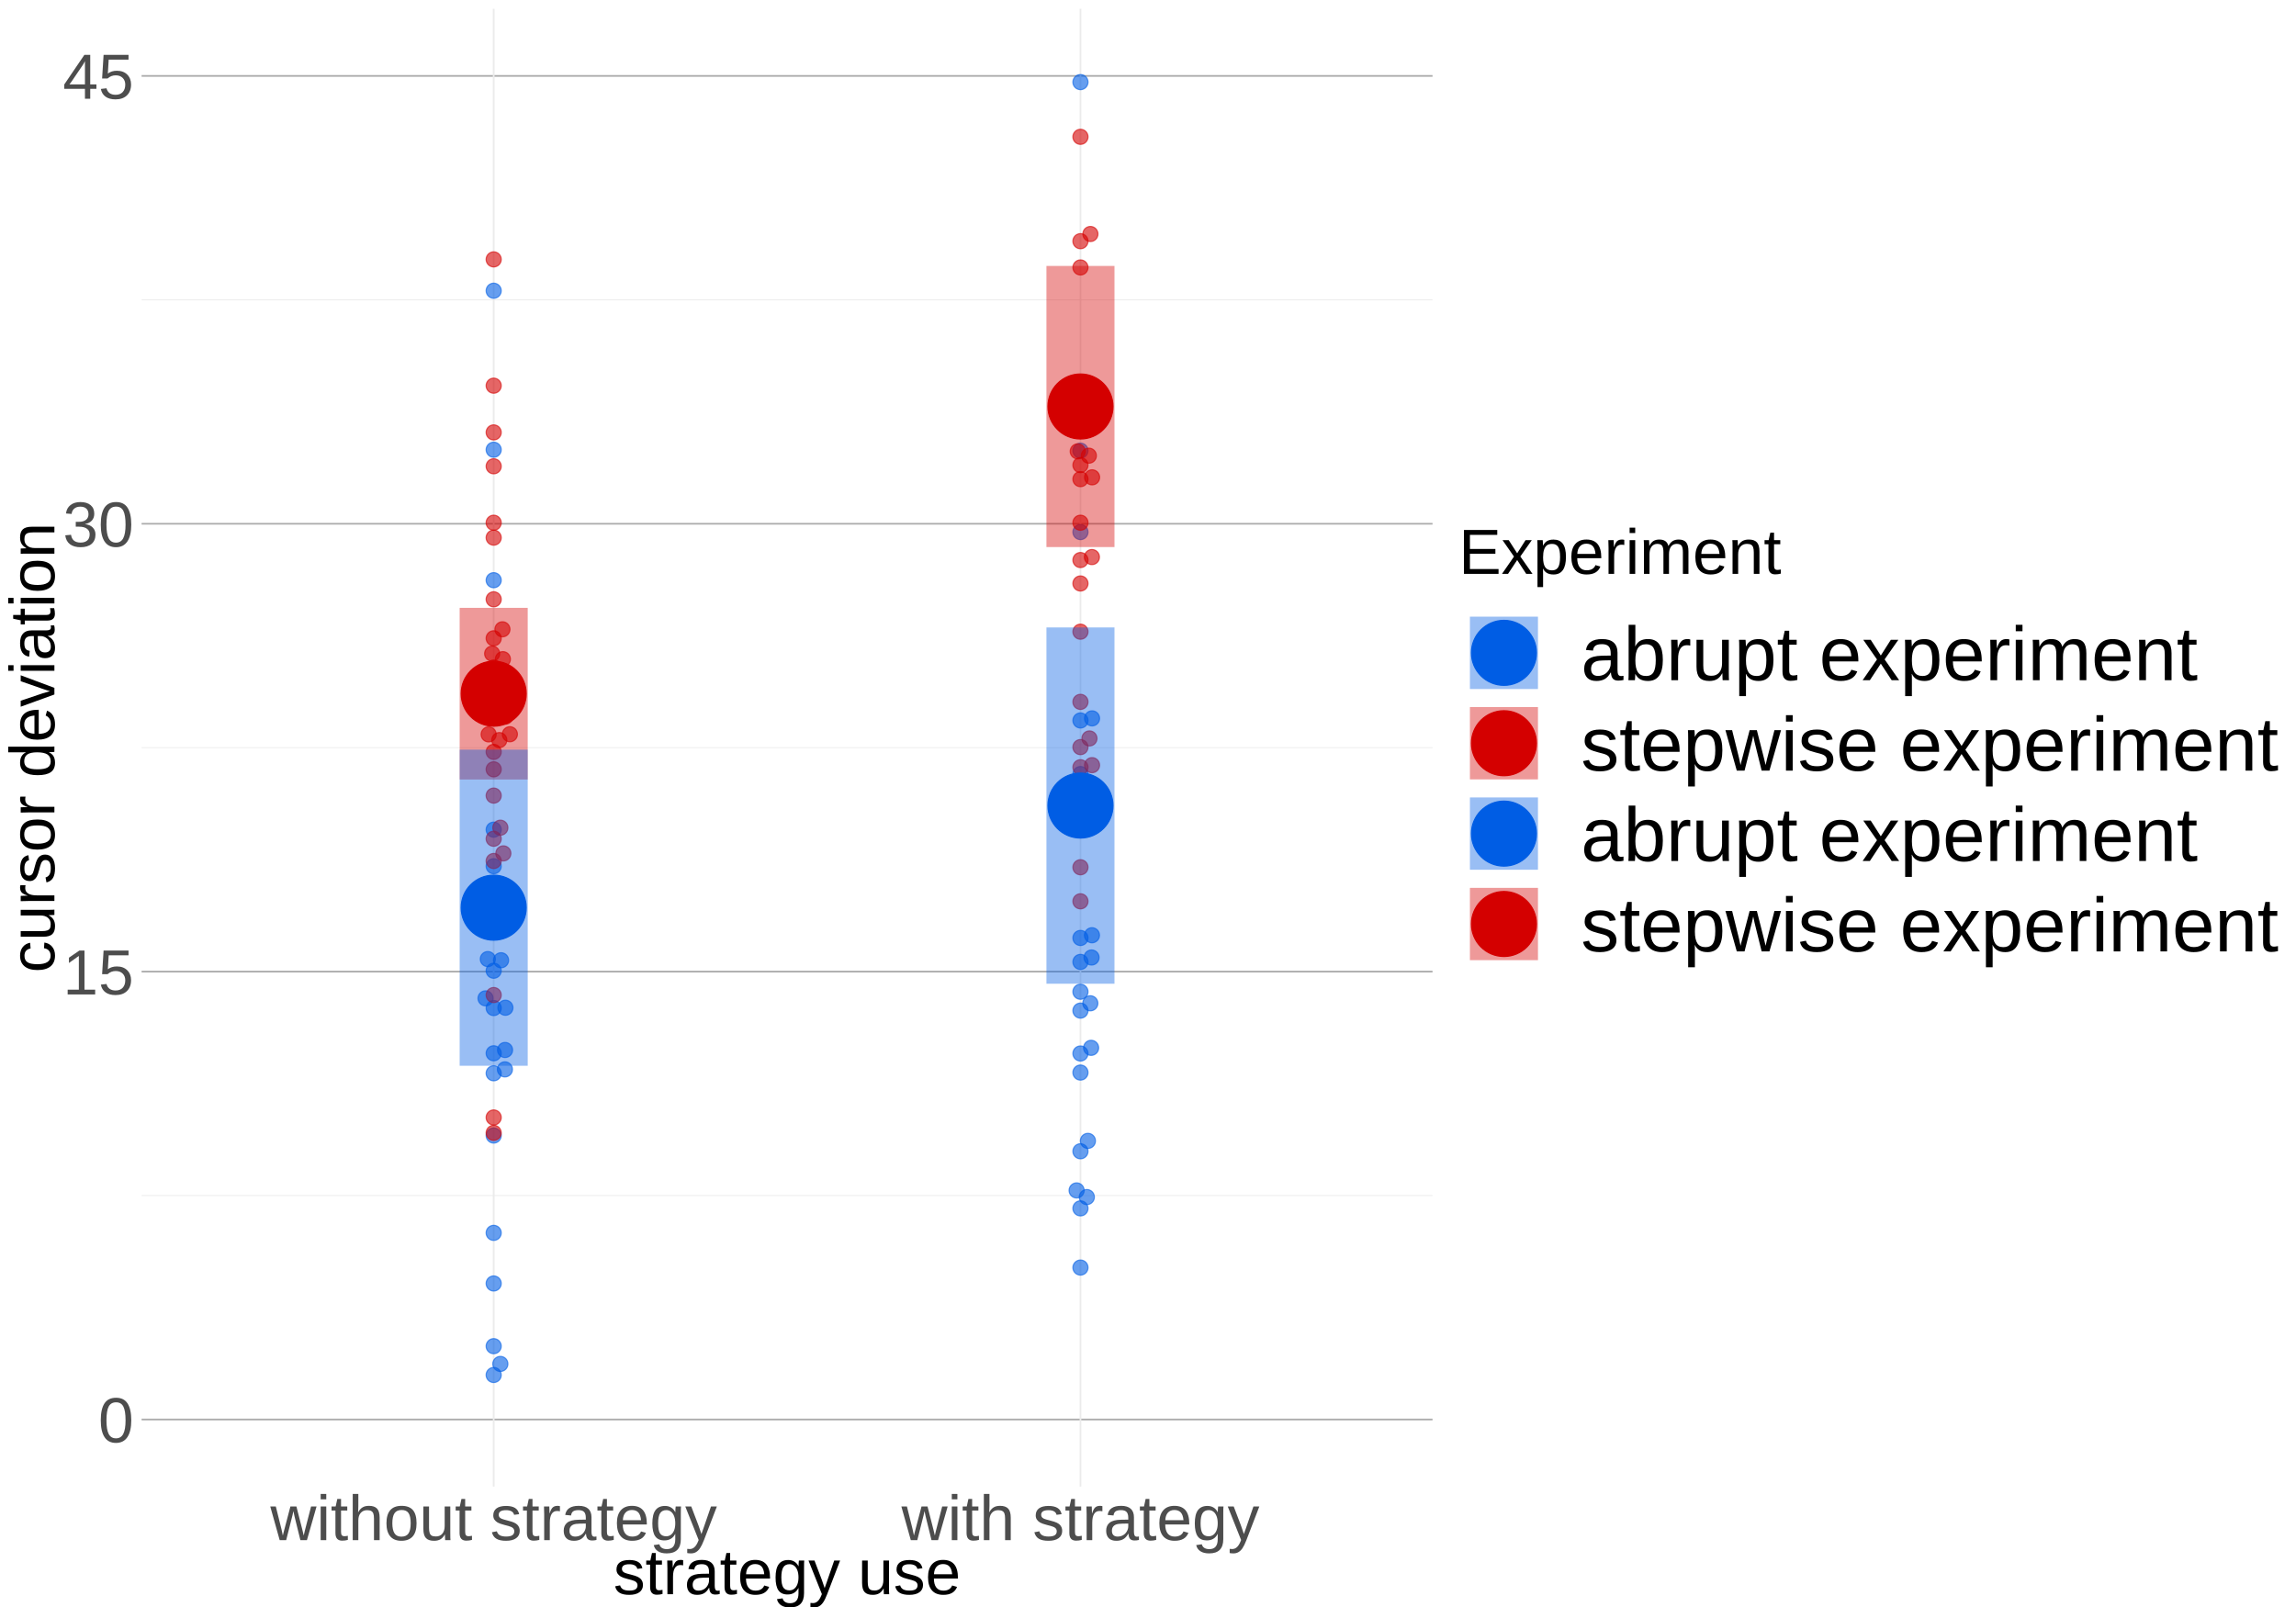
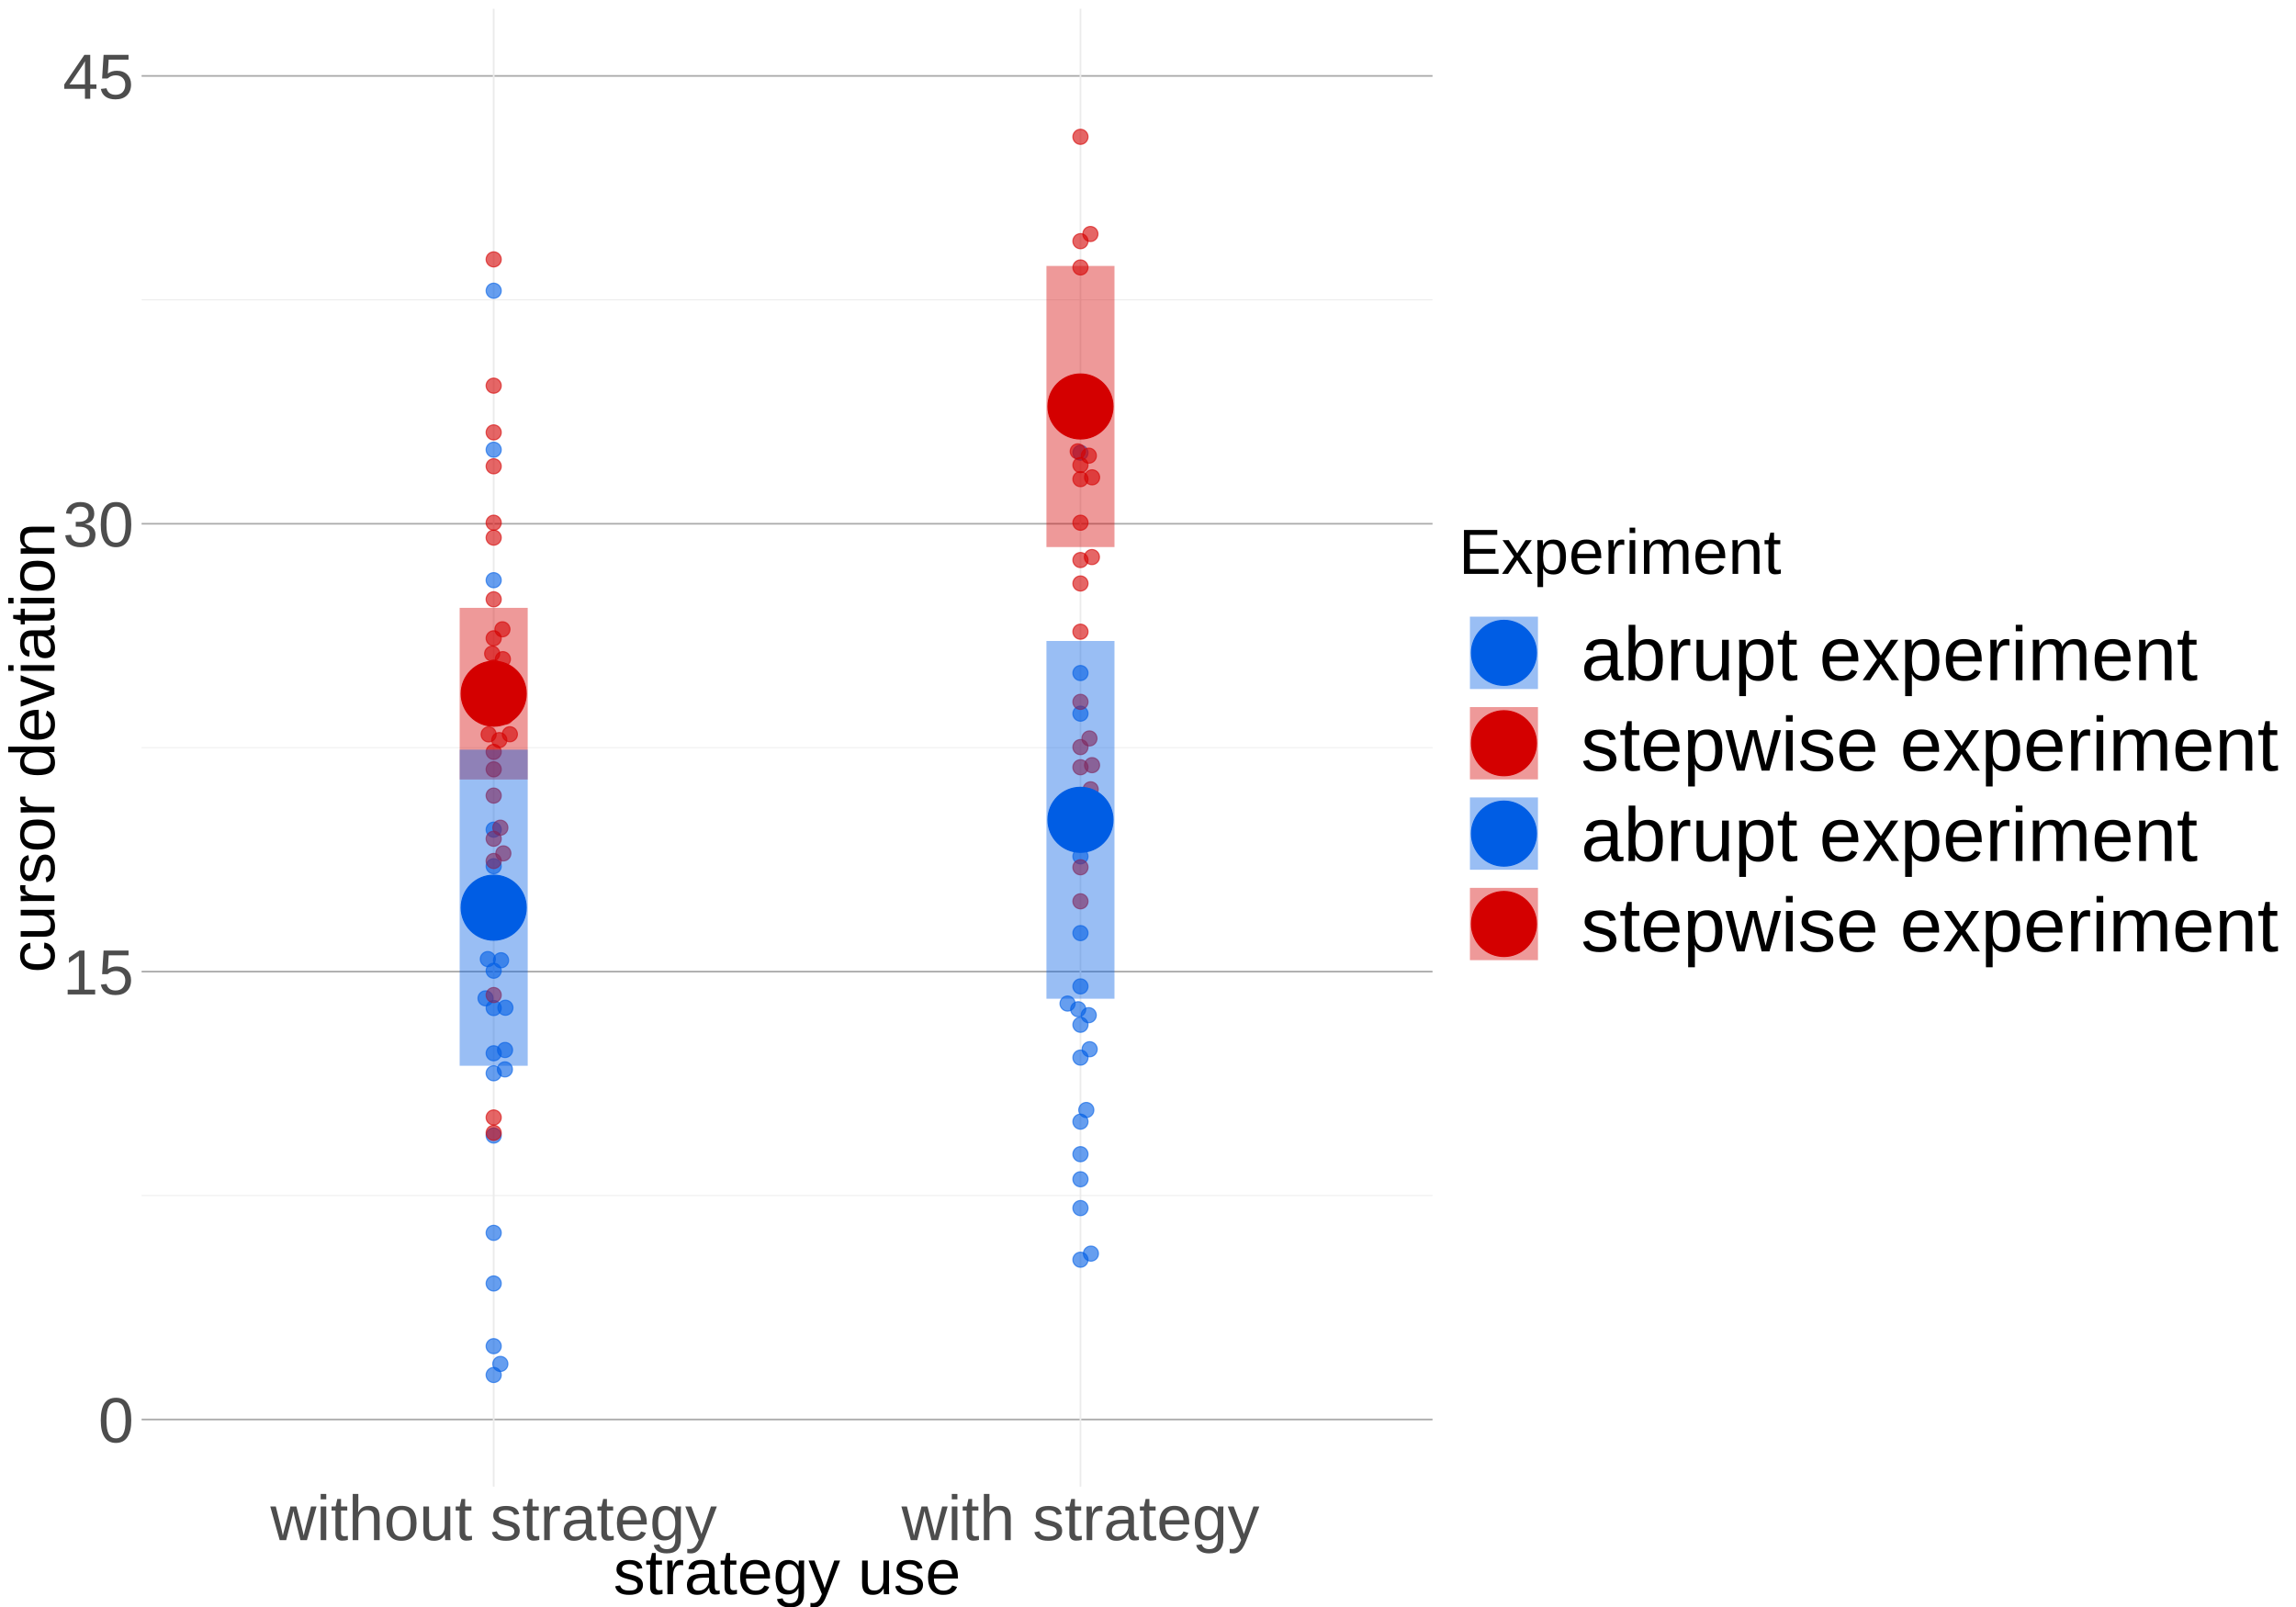
<svg xmlns="http://www.w3.org/2000/svg" viewBox="0 0 1440.00 1008.00">
  <defs>
    <style type="text/css">
    line, polyline, path, rect, circle {
      fill: none;
      stroke: #000000;
      stroke-linecap: round;
      stroke-linejoin: round;
      stroke-miterlimit: 10.00;
    }
  </style>
  </defs>
  <rect width="100%" height="100%" style="stroke: none; fill: #FFFFFF;" />
  <defs>
    <clipPath id="cpODguODE0N3w4OTguNDUzfDkzMi41MDZ8NS40Nzk0NQ==">
      <rect x="88.81" y="5.48" width="809.64" height="927.03" />
    </clipPath>
  </defs>
  <polyline points="88.81,749.91 898.45,749.91 " style="stroke-width: 0.53; stroke: #EBEBEB; stroke-linecap: butt;" clip-path="url(#cpODguODE0N3w4OTguNDUzfDkzMi41MDZ8NS40Nzk0NQ==)" />
  <polyline points="88.81,468.99 898.45,468.99 " style="stroke-width: 0.53; stroke: #EBEBEB; stroke-linecap: butt;" clip-path="url(#cpODguODE0N3w4OTguNDUzfDkzMi41MDZ8NS40Nzk0NQ==)" />
  <polyline points="88.81,188.08 898.45,188.08 " style="stroke-width: 0.53; stroke: #EBEBEB; stroke-linecap: butt;" clip-path="url(#cpODguODE0N3w4OTguNDUzfDkzMi41MDZ8NS40Nzk0NQ==)" />
  <polyline points="88.81,890.37 898.45,890.37 " style="stroke-width: 1.07; stroke: #ABABAB; stroke-linecap: butt;" clip-path="url(#cpODguODE0N3w4OTguNDUzfDkzMi41MDZ8NS40Nzk0NQ==)" />
  <polyline points="88.81,609.45 898.45,609.45 " style="stroke-width: 1.07; stroke: #ABABAB; stroke-linecap: butt;" clip-path="url(#cpODguODE0N3w4OTguNDUzfDkzMi41MDZ8NS40Nzk0NQ==)" />
  <polyline points="88.81,328.53 898.45,328.53 " style="stroke-width: 1.07; stroke: #ABABAB; stroke-linecap: butt;" clip-path="url(#cpODguODE0N3w4OTguNDUzfDkzMi41MDZ8NS40Nzk0NQ==)" />
  <polyline points="88.81,47.62 898.45,47.62 " style="stroke-width: 1.07; stroke: #ABABAB; stroke-linecap: butt;" clip-path="url(#cpODguODE0N3w4OTguNDUzfDkzMi41MDZ8NS40Nzk0NQ==)" />
  <polyline points="309.63,932.51 309.63,5.48 " style="stroke-width: 1.07; stroke: #EBEBEB; stroke-linecap: butt;" clip-path="url(#cpODguODE0N3w4OTguNDUzfDkzMi41MDZ8NS40Nzk0NQ==)" />
  <polyline points="677.64,932.51 677.64,5.48 " style="stroke-width: 1.07; stroke: #EBEBEB; stroke-linecap: butt;" clip-path="url(#cpODguODE0N3w4OTguNDUzfDkzMi41MDZ8NS40Nzk0NQ==)" />
  <circle cx="309.63" cy="844.39" r="3.56pt" style="stroke-width: 0.71; stroke: #005DE4; stroke-opacity: 0.60; fill: #005DE4; fill-opacity: 0.60;" clip-path="url(#cpODguODE0N3w4OTguNDUzfDkzMi41MDZ8NS40Nzk0NQ==)" />
  <circle cx="309.63" cy="608.89" r="3.56pt" style="stroke-width: 0.71; stroke: #005DE4; stroke-opacity: 0.60; fill: #005DE4; fill-opacity: 0.60;" clip-path="url(#cpODguODE0N3w4OTguNDUzfDkzMi41MDZ8NS40Nzk0NQ==)" />
  <circle cx="313.81" cy="855.53" r="3.56pt" style="stroke-width: 0.71; stroke: #005DE4; stroke-opacity: 0.60; fill: #005DE4; fill-opacity: 0.60;" clip-path="url(#cpODguODE0N3w4OTguNDUzfDkzMi41MDZ8NS40Nzk0NQ==)" />
  <circle cx="309.63" cy="632.30" r="3.56pt" style="stroke-width: 0.71; stroke: #005DE4; stroke-opacity: 0.60; fill: #005DE4; fill-opacity: 0.60;" clip-path="url(#cpODguODE0N3w4OTguNDUzfDkzMi41MDZ8NS40Nzk0NQ==)" />
  <circle cx="316.67" cy="670.78" r="3.56pt" style="stroke-width: 0.71; stroke: #005DE4; stroke-opacity: 0.60; fill: #005DE4; fill-opacity: 0.60;" clip-path="url(#cpODguODE0N3w4OTguNDUzfDkzMi41MDZ8NS40Nzk0NQ==)" />
  <circle cx="309.63" cy="862.46" r="3.56pt" style="stroke-width: 0.71; stroke: #005DE4; stroke-opacity: 0.60; fill: #005DE4; fill-opacity: 0.60;" clip-path="url(#cpODguODE0N3w4OTguNDUzfDkzMi41MDZ8NS40Nzk0NQ==)" />
  <circle cx="309.63" cy="805.06" r="3.56pt" style="stroke-width: 0.71; stroke: #005DE4; stroke-opacity: 0.60; fill: #005DE4; fill-opacity: 0.60;" clip-path="url(#cpODguODE0N3w4OTguNDUzfDkzMi41MDZ8NS40Nzk0NQ==)" />
  <circle cx="304.53" cy="626.21" r="3.56pt" style="stroke-width: 0.71; stroke: #005DE4; stroke-opacity: 0.60; fill: #005DE4; fill-opacity: 0.60;" clip-path="url(#cpODguODE0N3w4OTguNDUzfDkzMi41MDZ8NS40Nzk0NQ==)" />
  <circle cx="316.98" cy="632.11" r="3.56pt" style="stroke-width: 0.71; stroke: #005DE4; stroke-opacity: 0.60; fill: #005DE4; fill-opacity: 0.60;" clip-path="url(#cpODguODE0N3w4OTguNDUzfDkzMi41MDZ8NS40Nzk0NQ==)" />
  <circle cx="309.63" cy="673.22" r="3.56pt" style="stroke-width: 0.71; stroke: #005DE4; stroke-opacity: 0.60; fill: #005DE4; fill-opacity: 0.60;" clip-path="url(#cpODguODE0N3w4OTguNDUzfDkzMi41MDZ8NS40Nzk0NQ==)" />
  <circle cx="314.25" cy="602.33" r="3.56pt" style="stroke-width: 0.71; stroke: #005DE4; stroke-opacity: 0.60; fill: #005DE4; fill-opacity: 0.60;" clip-path="url(#cpODguODE0N3w4OTguNDUzfDkzMi41MDZ8NS40Nzk0NQ==)" />
  <circle cx="309.63" cy="543.34" r="3.56pt" style="stroke-width: 0.71; stroke: #005DE4; stroke-opacity: 0.60; fill: #005DE4; fill-opacity: 0.60;" clip-path="url(#cpODguODE0N3w4OTguNDUzfDkzMi41MDZ8NS40Nzk0NQ==)" />
  <circle cx="316.76" cy="658.61" r="3.56pt" style="stroke-width: 0.71; stroke: #005DE4; stroke-opacity: 0.60; fill: #005DE4; fill-opacity: 0.60;" clip-path="url(#cpODguODE0N3w4OTguNDUzfDkzMi41MDZ8NS40Nzk0NQ==)" />
  <circle cx="309.63" cy="583.79" r="3.56pt" style="stroke-width: 0.71; stroke: #005DE4; stroke-opacity: 0.60; fill: #005DE4; fill-opacity: 0.60;" clip-path="url(#cpODguODE0N3w4OTguNDUzfDkzMi41MDZ8NS40Nzk0NQ==)" />
  <circle cx="309.63" cy="182.36" r="3.56pt" style="stroke-width: 0.71; stroke: #005DE4; stroke-opacity: 0.60; fill: #005DE4; fill-opacity: 0.60;" clip-path="url(#cpODguODE0N3w4OTguNDUzfDkzMi41MDZ8NS40Nzk0NQ==)" />
  <circle cx="309.63" cy="712.27" r="3.56pt" style="stroke-width: 0.71; stroke: #005DE4; stroke-opacity: 0.60; fill: #005DE4; fill-opacity: 0.60;" clip-path="url(#cpODguODE0N3w4OTguNDUzfDkzMi41MDZ8NS40Nzk0NQ==)" />
  <circle cx="309.63" cy="520.40" r="3.56pt" style="stroke-width: 0.71; stroke: #005DE4; stroke-opacity: 0.60; fill: #005DE4; fill-opacity: 0.60;" clip-path="url(#cpODguODE0N3w4OTguNDUzfDkzMi41MDZ8NS40Nzk0NQ==)" />
  <circle cx="311.80" cy="575.74" r="3.56pt" style="stroke-width: 0.71; stroke: #005DE4; stroke-opacity: 0.60; fill: #005DE4; fill-opacity: 0.60;" clip-path="url(#cpODguODE0N3w4OTguNDUzfDkzMi41MDZ8NS40Nzk0NQ==)" />
  <circle cx="309.63" cy="282.09" r="3.56pt" style="stroke-width: 0.71; stroke: #005DE4; stroke-opacity: 0.60; fill: #005DE4; fill-opacity: 0.60;" clip-path="url(#cpODguODE0N3w4OTguNDUzfDkzMi41MDZ8NS40Nzk0NQ==)" />
  <circle cx="309.63" cy="363.93" r="3.56pt" style="stroke-width: 0.71; stroke: #005DE4; stroke-opacity: 0.60; fill: #005DE4; fill-opacity: 0.60;" clip-path="url(#cpODguODE0N3w4OTguNDUzfDkzMi41MDZ8NS40Nzk0NQ==)" />
  <circle cx="309.63" cy="773.32" r="3.56pt" style="stroke-width: 0.71; stroke: #005DE4; stroke-opacity: 0.60; fill: #005DE4; fill-opacity: 0.60;" clip-path="url(#cpODguODE0N3w4OTguNDUzfDkzMi41MDZ8NS40Nzk0NQ==)" />
  <circle cx="305.95" cy="601.59" r="3.56pt" style="stroke-width: 0.71; stroke: #005DE4; stroke-opacity: 0.60; fill: #005DE4; fill-opacity: 0.60;" clip-path="url(#cpODguODE0N3w4OTguNDUzfDkzMi41MDZ8NS40Nzk0NQ==)" />
  <circle cx="309.63" cy="660.67" r="3.56pt" style="stroke-width: 0.71; stroke: #005DE4; stroke-opacity: 0.60; fill: #005DE4; fill-opacity: 0.60;" clip-path="url(#cpODguODE0N3w4OTguNDUzfDkzMi41MDZ8NS40Nzk0NQ==)" />
-   <circle cx="684.85" cy="586.64" r="3.56pt" style="stroke-width: 0.71; stroke: #005DE4; stroke-opacity: 0.60; fill: #005DE4; fill-opacity: 0.60;" clip-path="url(#cpODguODE0N3w4OTguNDUzfDkzMi41MDZ8NS40Nzk0NQ==)" />
-   <circle cx="677.64" cy="51.50" r="3.56pt" style="stroke-width: 0.71; stroke: #005DE4; stroke-opacity: 0.60; fill: #005DE4; fill-opacity: 0.60;" clip-path="url(#cpODguODE0N3w4OTguNDUzfDkzMi41MDZ8NS40Nzk0NQ==)" />
-   <circle cx="677.64" cy="333.74" r="3.56pt" style="stroke-width: 0.71; stroke: #005DE4; stroke-opacity: 0.60; fill: #005DE4; fill-opacity: 0.60;" clip-path="url(#cpODguODE0N3w4OTguNDUzfDkzMi41MDZ8NS40Nzk0NQ==)" />
-   <circle cx="677.64" cy="282.68" r="3.56pt" style="stroke-width: 0.71; stroke: #005DE4; stroke-opacity: 0.60; fill: #005DE4; fill-opacity: 0.60;" clip-path="url(#cpODguODE0N3w4OTguNDUzfDkzMi41MDZ8NS40Nzk0NQ==)" />
-   <circle cx="677.64" cy="672.77" r="3.56pt" style="stroke-width: 0.71; stroke: #005DE4; stroke-opacity: 0.60; fill: #005DE4; fill-opacity: 0.60;" clip-path="url(#cpODguODE0N3w4OTguNDUzfDkzMi41MDZ8NS40Nzk0NQ==)" />
-   <circle cx="677.64" cy="633.91" r="3.56pt" style="stroke-width: 0.71; stroke: #005DE4; stroke-opacity: 0.60; fill: #005DE4; fill-opacity: 0.60;" clip-path="url(#cpODguODE0N3w4OTguNDUzfDkzMi41MDZ8NS40Nzk0NQ==)" />
-   <circle cx="677.64" cy="603.37" r="3.56pt" style="stroke-width: 0.71; stroke: #005DE4; stroke-opacity: 0.60; fill: #005DE4; fill-opacity: 0.60;" clip-path="url(#cpODguODE0N3w4OTguNDUzfDkzMi41MDZ8NS40Nzk0NQ==)" />
-   <circle cx="677.64" cy="660.81" r="3.56pt" style="stroke-width: 0.71; stroke: #005DE4; stroke-opacity: 0.60; fill: #005DE4; fill-opacity: 0.60;" clip-path="url(#cpODguODE0N3w4OTguNDUzfDkzMi41MDZ8NS40Nzk0NQ==)" />
-   <circle cx="684.91" cy="450.60" r="3.56pt" style="stroke-width: 0.71; stroke: #005DE4; stroke-opacity: 0.60; fill: #005DE4; fill-opacity: 0.60;" clip-path="url(#cpODguODE0N3w4OTguNDUzfDkzMi41MDZ8NS40Nzk0NQ==)" />
-   <circle cx="683.82" cy="629.32" r="3.56pt" style="stroke-width: 0.71; stroke: #005DE4; stroke-opacity: 0.60; fill: #005DE4; fill-opacity: 0.60;" clip-path="url(#cpODguODE0N3w4OTguNDUzfDkzMi41MDZ8NS40Nzk0NQ==)" />
-   <circle cx="677.64" cy="722.14" r="3.56pt" style="stroke-width: 0.71; stroke: #005DE4; stroke-opacity: 0.60; fill: #005DE4; fill-opacity: 0.60;" clip-path="url(#cpODguODE0N3w4OTguNDUzfDkzMi41MDZ8NS40Nzk0NQ==)" />
-   <circle cx="677.64" cy="451.92" r="3.56pt" style="stroke-width: 0.71; stroke: #005DE4; stroke-opacity: 0.60; fill: #005DE4; fill-opacity: 0.60;" clip-path="url(#cpODguODE0N3w4OTguNDUzfDkzMi41MDZ8NS40Nzk0NQ==)" />
-   <circle cx="684.32" cy="657.26" r="3.56pt" style="stroke-width: 0.71; stroke: #005DE4; stroke-opacity: 0.60; fill: #005DE4; fill-opacity: 0.60;" clip-path="url(#cpODguODE0N3w4OTguNDUzfDkzMi41MDZ8NS40Nzk0NQ==)" />
-   <circle cx="677.64" cy="795.09" r="3.56pt" style="stroke-width: 0.71; stroke: #005DE4; stroke-opacity: 0.60; fill: #005DE4; fill-opacity: 0.60;" clip-path="url(#cpODguODE0N3w4OTguNDUzfDkzMi41MDZ8NS40Nzk0NQ==)" />
-   <circle cx="677.64" cy="588.34" r="3.56pt" style="stroke-width: 0.71; stroke: #005DE4; stroke-opacity: 0.60; fill: #005DE4; fill-opacity: 0.60;" clip-path="url(#cpODguODE0N3w4OTguNDUzfDkzMi41MDZ8NS40Nzk0NQ==)" />
-   <circle cx="675.23" cy="746.70" r="3.56pt" style="stroke-width: 0.71; stroke: #005DE4; stroke-opacity: 0.60; fill: #005DE4; fill-opacity: 0.60;" clip-path="url(#cpODguODE0N3w4OTguNDUzfDkzMi41MDZ8NS40Nzk0NQ==)" />
-   <circle cx="684.59" cy="600.60" r="3.56pt" style="stroke-width: 0.71; stroke: #005DE4; stroke-opacity: 0.60; fill: #005DE4; fill-opacity: 0.60;" clip-path="url(#cpODguODE0N3w4OTguNDUzfDkzMi41MDZ8NS40Nzk0NQ==)" />
-   <circle cx="677.64" cy="622.08" r="3.56pt" style="stroke-width: 0.71; stroke: #005DE4; stroke-opacity: 0.60; fill: #005DE4; fill-opacity: 0.60;" clip-path="url(#cpODguODE0N3w4OTguNDUzfDkzMi41MDZ8NS40Nzk0NQ==)" />
-   <circle cx="677.64" cy="485.52" r="3.56pt" style="stroke-width: 0.71; stroke: #005DE4; stroke-opacity: 0.60; fill: #005DE4; fill-opacity: 0.60;" clip-path="url(#cpODguODE0N3w4OTguNDUzfDkzMi41MDZ8NS40Nzk0NQ==)" />
-   <circle cx="681.63" cy="750.87" r="3.56pt" style="stroke-width: 0.71; stroke: #005DE4; stroke-opacity: 0.60; fill: #005DE4; fill-opacity: 0.60;" clip-path="url(#cpODguODE0N3w4OTguNDUzfDkzMi41MDZ8NS40Nzk0NQ==)" />
-   <circle cx="682.31" cy="715.63" r="3.56pt" style="stroke-width: 0.71; stroke: #005DE4; stroke-opacity: 0.60; fill: #005DE4; fill-opacity: 0.60;" clip-path="url(#cpODguODE0N3w4OTguNDUzfDkzMi41MDZ8NS40Nzk0NQ==)" />
-   <circle cx="677.64" cy="757.95" r="3.56pt" style="stroke-width: 0.71; stroke: #005DE4; stroke-opacity: 0.60; fill: #005DE4; fill-opacity: 0.60;" clip-path="url(#cpODguODE0N3w4OTguNDUzfDkzMi41MDZ8NS40Nzk0NQ==)" />
+   <circle cx="677.64" cy="512.91" r="3.56pt" style="stroke-width: 0.71; stroke: #005DE4; stroke-opacity: 0.60; fill: #005DE4; fill-opacity: 0.60;" clip-path="url(#cpODguODE0N3w4OTguNDUzfDkzMi41MDZ8NS40Nzk0NQ==)" />
+   <circle cx="677.64" cy="422.17" r="3.56pt" style="stroke-width: 0.71; stroke: #005DE4; stroke-opacity: 0.60; fill: #005DE4; fill-opacity: 0.60;" clip-path="url(#cpODguODE0N3w4OTguNDUzfDkzMi41MDZ8NS40Nzk0NQ==)" />
+   <circle cx="677.64" cy="283.96" r="3.56pt" style="stroke-width: 0.71; stroke: #005DE4; stroke-opacity: 0.60; fill: #005DE4; fill-opacity: 0.60;" clip-path="url(#cpODguODE0N3w4OTguNDUzfDkzMi41MDZ8NS40Nzk0NQ==)" />
+   <circle cx="677.64" cy="663.39" r="3.56pt" style="stroke-width: 0.71; stroke: #005DE4; stroke-opacity: 0.60; fill: #005DE4; fill-opacity: 0.60;" clip-path="url(#cpODguODE0N3w4OTguNDUzfDkzMi41MDZ8NS40Nzk0NQ==)" />
+   <circle cx="677.64" cy="618.72" r="3.56pt" style="stroke-width: 0.71; stroke: #005DE4; stroke-opacity: 0.60; fill: #005DE4; fill-opacity: 0.60;" clip-path="url(#cpODguODE0N3w4OTguNDUzfDkzMi41MDZ8NS40Nzk0NQ==)" />
+   <circle cx="669.55" cy="629.49" r="3.56pt" style="stroke-width: 0.71; stroke: #005DE4; stroke-opacity: 0.60; fill: #005DE4; fill-opacity: 0.60;" clip-path="url(#cpODguODE0N3w4OTguNDUzfDkzMi41MDZ8NS40Nzk0NQ==)" />
+   <circle cx="683.40" cy="658.14" r="3.56pt" style="stroke-width: 0.71; stroke: #005DE4; stroke-opacity: 0.60; fill: #005DE4; fill-opacity: 0.60;" clip-path="url(#cpODguODE0N3w4OTguNDUzfDkzMi41MDZ8NS40Nzk0NQ==)" />
+   <circle cx="677.64" cy="447.64" r="3.56pt" style="stroke-width: 0.71; stroke: #005DE4; stroke-opacity: 0.60; fill: #005DE4; fill-opacity: 0.60;" clip-path="url(#cpODguODE0N3w4OTguNDUzfDkzMi41MDZ8NS40Nzk0NQ==)" />
+   <circle cx="682.82" cy="636.79" r="3.56pt" style="stroke-width: 0.71; stroke: #005DE4; stroke-opacity: 0.60; fill: #005DE4; fill-opacity: 0.60;" clip-path="url(#cpODguODE0N3w4OTguNDUzfDkzMi41MDZ8NS40Nzk0NQ==)" />
+   <circle cx="677.64" cy="703.56" r="3.56pt" style="stroke-width: 0.71; stroke: #005DE4; stroke-opacity: 0.60; fill: #005DE4; fill-opacity: 0.60;" clip-path="url(#cpODguODE0N3w4OTguNDUzfDkzMi41MDZ8NS40Nzk0NQ==)" />
+   <circle cx="684.52" cy="509.91" r="3.56pt" style="stroke-width: 0.71; stroke: #005DE4; stroke-opacity: 0.60; fill: #005DE4; fill-opacity: 0.60;" clip-path="url(#cpODguODE0N3w4OTguNDUzfDkzMi41MDZ8NS40Nzk0NQ==)" />
+   <circle cx="681.31" cy="696.25" r="3.56pt" style="stroke-width: 0.71; stroke: #005DE4; stroke-opacity: 0.60; fill: #005DE4; fill-opacity: 0.60;" clip-path="url(#cpODguODE0N3w4OTguNDUzfDkzMi41MDZ8NS40Nzk0NQ==)" />
+   <circle cx="677.64" cy="790.17" r="3.56pt" style="stroke-width: 0.71; stroke: #005DE4; stroke-opacity: 0.60; fill: #005DE4; fill-opacity: 0.60;" clip-path="url(#cpODguODE0N3w4OTguNDUzfDkzMi41MDZ8NS40Nzk0NQ==)" />
+   <circle cx="677.64" cy="585.29" r="3.56pt" style="stroke-width: 0.71; stroke: #005DE4; stroke-opacity: 0.60; fill: #005DE4; fill-opacity: 0.60;" clip-path="url(#cpODguODE0N3w4OTguNDUzfDkzMi41MDZ8NS40Nzk0NQ==)" />
+   <circle cx="684.20" cy="786.34" r="3.56pt" style="stroke-width: 0.71; stroke: #005DE4; stroke-opacity: 0.60; fill: #005DE4; fill-opacity: 0.60;" clip-path="url(#cpODguODE0N3w4OTguNDUzfDkzMi41MDZ8NS40Nzk0NQ==)" />
+   <circle cx="676.22" cy="633.05" r="3.56pt" style="stroke-width: 0.71; stroke: #005DE4; stroke-opacity: 0.60; fill: #005DE4; fill-opacity: 0.60;" clip-path="url(#cpODguODE0N3w4OTguNDUzfDkzMi41MDZ8NS40Nzk0NQ==)" />
+   <circle cx="677.64" cy="642.79" r="3.56pt" style="stroke-width: 0.71; stroke: #005DE4; stroke-opacity: 0.60; fill: #005DE4; fill-opacity: 0.60;" clip-path="url(#cpODguODE0N3w4OTguNDUzfDkzMi41MDZ8NS40Nzk0NQ==)" />
+   <circle cx="677.64" cy="537.16" r="3.56pt" style="stroke-width: 0.71; stroke: #005DE4; stroke-opacity: 0.60; fill: #005DE4; fill-opacity: 0.60;" clip-path="url(#cpODguODE0N3w4OTguNDUzfDkzMi41MDZ8NS40Nzk0NQ==)" />
+   <circle cx="677.64" cy="757.78" r="3.56pt" style="stroke-width: 0.71; stroke: #005DE4; stroke-opacity: 0.60; fill: #005DE4; fill-opacity: 0.60;" clip-path="url(#cpODguODE0N3w4OTguNDUzfDkzMi41MDZ8NS40Nzk0NQ==)" />
+   <circle cx="677.64" cy="723.97" r="3.56pt" style="stroke-width: 0.71; stroke: #005DE4; stroke-opacity: 0.60; fill: #005DE4; fill-opacity: 0.60;" clip-path="url(#cpODguODE0N3w4OTguNDUzfDkzMi41MDZ8NS40Nzk0NQ==)" />
+   <circle cx="677.64" cy="739.70" r="3.56pt" style="stroke-width: 0.71; stroke: #005DE4; stroke-opacity: 0.60; fill: #005DE4; fill-opacity: 0.60;" clip-path="url(#cpODguODE0N3w4OTguNDUzfDkzMi41MDZ8NS40Nzk0NQ==)" />
  <circle cx="309.63" cy="540.06" r="3.56pt" style="stroke-width: 0.71; stroke: #D40000; stroke-opacity: 0.60; fill: #D40000; fill-opacity: 0.60;" clip-path="url(#cpODguODE0N3w4OTguNDUzfDkzMi41MDZ8NS40Nzk0NQ==)" />
  <circle cx="315.39" cy="413.46" r="3.56pt" style="stroke-width: 0.71; stroke: #D40000; stroke-opacity: 0.60; fill: #D40000; fill-opacity: 0.60;" clip-path="url(#cpODguODE0N3w4OTguNDUzfDkzMi41MDZ8NS40Nzk0NQ==)" />
  <circle cx="309.63" cy="471.61" r="3.56pt" style="stroke-width: 0.71; stroke: #D40000; stroke-opacity: 0.60; fill: #D40000; fill-opacity: 0.60;" clip-path="url(#cpODguODE0N3w4OTguNDUzfDkzMi41MDZ8NS40Nzk0NQ==)" />
  <circle cx="309.63" cy="271.23" r="3.56pt" style="stroke-width: 0.71; stroke: #D40000; stroke-opacity: 0.60; fill: #D40000; fill-opacity: 0.60;" clip-path="url(#cpODguODE0N3w4OTguNDUzfDkzMi41MDZ8NS40Nzk0NQ==)" />
  <circle cx="309.63" cy="482.57" r="3.56pt" style="stroke-width: 0.71; stroke: #D40000; stroke-opacity: 0.60; fill: #D40000; fill-opacity: 0.60;" clip-path="url(#cpODguODE0N3w4OTguNDUzfDkzMi41MDZ8NS40Nzk0NQ==)" />
  <circle cx="309.63" cy="162.70" r="3.56pt" style="stroke-width: 0.71; stroke: #D40000; stroke-opacity: 0.60; fill: #D40000; fill-opacity: 0.60;" clip-path="url(#cpODguODE0N3w4OTguNDUzfDkzMi41MDZ8NS40Nzk0NQ==)" />
  <circle cx="319.78" cy="460.56" r="3.56pt" style="stroke-width: 0.71; stroke: #D40000; stroke-opacity: 0.60; fill: #D40000; fill-opacity: 0.60;" clip-path="url(#cpODguODE0N3w4OTguNDUzfDkzMi41MDZ8NS40Nzk0NQ==)" />
  <circle cx="315.69" cy="535.29" r="3.56pt" style="stroke-width: 0.71; stroke: #D40000; stroke-opacity: 0.60; fill: #D40000; fill-opacity: 0.60;" clip-path="url(#cpODguODE0N3w4OTguNDUzfDkzMi41MDZ8NS40Nzk0NQ==)" />
  <circle cx="309.63" cy="624.15" r="3.56pt" style="stroke-width: 0.71; stroke: #D40000; stroke-opacity: 0.60; fill: #D40000; fill-opacity: 0.60;" clip-path="url(#cpODguODE0N3w4OTguNDUzfDkzMi41MDZ8NS40Nzk0NQ==)" />
  <circle cx="309.63" cy="292.48" r="3.56pt" style="stroke-width: 0.71; stroke: #D40000; stroke-opacity: 0.60; fill: #D40000; fill-opacity: 0.60;" clip-path="url(#cpODguODE0N3w4OTguNDUzfDkzMi41MDZ8NS40Nzk0NQ==)" />
  <circle cx="316.98" cy="449.52" r="3.56pt" style="stroke-width: 0.71; stroke: #D40000; stroke-opacity: 0.60; fill: #D40000; fill-opacity: 0.60;" clip-path="url(#cpODguODE0N3w4OTguNDUzfDkzMi41MDZ8NS40Nzk0NQ==)" />
  <circle cx="313.15" cy="464.22" r="3.56pt" style="stroke-width: 0.71; stroke: #D40000; stroke-opacity: 0.60; fill: #D40000; fill-opacity: 0.60;" clip-path="url(#cpODguODE0N3w4OTguNDUzfDkzMi41MDZ8NS40Nzk0NQ==)" />
  <circle cx="309.63" cy="700.94" r="3.56pt" style="stroke-width: 0.71; stroke: #D40000; stroke-opacity: 0.60; fill: #D40000; fill-opacity: 0.60;" clip-path="url(#cpODguODE0N3w4OTguNDUzfDkzMi41MDZ8NS40Nzk0NQ==)" />
  <circle cx="313.81" cy="519.18" r="3.56pt" style="stroke-width: 0.71; stroke: #D40000; stroke-opacity: 0.60; fill: #D40000; fill-opacity: 0.60;" clip-path="url(#cpODguODE0N3w4OTguNDUzfDkzMi41MDZ8NS40Nzk0NQ==)" />
  <circle cx="309.63" cy="449.89" r="3.56pt" style="stroke-width: 0.71; stroke: #D40000; stroke-opacity: 0.60; fill: #D40000; fill-opacity: 0.60;" clip-path="url(#cpODguODE0N3w4OTguNDUzfDkzMi41MDZ8NS40Nzk0NQ==)" />
  <circle cx="309.63" cy="499.05" r="3.56pt" style="stroke-width: 0.71; stroke: #D40000; stroke-opacity: 0.60; fill: #D40000; fill-opacity: 0.60;" clip-path="url(#cpODguODE0N3w4OTguNDUzfDkzMi41MDZ8NS40Nzk0NQ==)" />
  <circle cx="308.68" cy="410.00" r="3.56pt" style="stroke-width: 0.71; stroke: #D40000; stroke-opacity: 0.60; fill: #D40000; fill-opacity: 0.60;" clip-path="url(#cpODguODE0N3w4OTguNDUzfDkzMi41MDZ8NS40Nzk0NQ==)" />
  <circle cx="306.48" cy="460.66" r="3.56pt" style="stroke-width: 0.71; stroke: #D40000; stroke-opacity: 0.60; fill: #D40000; fill-opacity: 0.60;" clip-path="url(#cpODguODE0N3w4OTguNDUzfDkzMi41MDZ8NS40Nzk0NQ==)" />
  <circle cx="311.80" cy="558.32" r="3.56pt" style="stroke-width: 0.71; stroke: #D40000; stroke-opacity: 0.60; fill: #D40000; fill-opacity: 0.60;" clip-path="url(#cpODguODE0N3w4OTguNDUzfDkzMi41MDZ8NS40Nzk0NQ==)" />
  <circle cx="309.63" cy="375.92" r="3.56pt" style="stroke-width: 0.71; stroke: #D40000; stroke-opacity: 0.60; fill: #D40000; fill-opacity: 0.60;" clip-path="url(#cpODguODE0N3w4OTguNDUzfDkzMi41MDZ8NS40Nzk0NQ==)" />
  <circle cx="309.63" cy="327.88" r="3.56pt" style="stroke-width: 0.71; stroke: #D40000; stroke-opacity: 0.60; fill: #D40000; fill-opacity: 0.60;" clip-path="url(#cpODguODE0N3w4OTguNDUzfDkzMi41MDZ8NS40Nzk0NQ==)" />
  <circle cx="309.63" cy="432.38" r="3.56pt" style="stroke-width: 0.71; stroke: #D40000; stroke-opacity: 0.60; fill: #D40000; fill-opacity: 0.60;" clip-path="url(#cpODguODE0N3w4OTguNDUzfDkzMi41MDZ8NS40Nzk0NQ==)" />
  <circle cx="309.63" cy="418.71" r="3.56pt" style="stroke-width: 0.71; stroke: #D40000; stroke-opacity: 0.60; fill: #D40000; fill-opacity: 0.60;" clip-path="url(#cpODguODE0N3w4OTguNDUzfDkzMi41MDZ8NS40Nzk0NQ==)" />
  <circle cx="309.63" cy="337.24" r="3.56pt" style="stroke-width: 0.71; stroke: #D40000; stroke-opacity: 0.60; fill: #D40000; fill-opacity: 0.60;" clip-path="url(#cpODguODE0N3w4OTguNDUzfDkzMi41MDZ8NS40Nzk0NQ==)" />
  <circle cx="309.63" cy="526.11" r="3.56pt" style="stroke-width: 0.71; stroke: #D40000; stroke-opacity: 0.60; fill: #D40000; fill-opacity: 0.60;" clip-path="url(#cpODguODE0N3w4OTguNDUzfDkzMi41MDZ8NS40Nzk0NQ==)" />
  <circle cx="309.63" cy="241.92" r="3.56pt" style="stroke-width: 0.71; stroke: #D40000; stroke-opacity: 0.60; fill: #D40000; fill-opacity: 0.60;" clip-path="url(#cpODguODE0N3w4OTguNDUzfDkzMi41MDZ8NS40Nzk0NQ==)" />
  <circle cx="315.11" cy="394.74" r="3.56pt" style="stroke-width: 0.71; stroke: #D40000; stroke-opacity: 0.60; fill: #D40000; fill-opacity: 0.60;" clip-path="url(#cpODguODE0N3w4OTguNDUzfDkzMi41MDZ8NS40Nzk0NQ==)" />
  <circle cx="309.63" cy="400.36" r="3.56pt" style="stroke-width: 0.71; stroke: #D40000; stroke-opacity: 0.60; fill: #D40000; fill-opacity: 0.60;" clip-path="url(#cpODguODE0N3w4OTguNDUzfDkzMi41MDZ8NS40Nzk0NQ==)" />
  <circle cx="309.63" cy="566.38" r="3.56pt" style="stroke-width: 0.71; stroke: #D40000; stroke-opacity: 0.60; fill: #D40000; fill-opacity: 0.60;" clip-path="url(#cpODguODE0N3w4OTguNDUzfDkzMi41MDZ8NS40Nzk0NQ==)" />
  <circle cx="309.63" cy="710.58" r="3.56pt" style="stroke-width: 0.71; stroke: #D40000; stroke-opacity: 0.60; fill: #D40000; fill-opacity: 0.60;" clip-path="url(#cpODguODE0N3w4OTguNDUzfDkzMi41MDZ8NS40Nzk0NQ==)" />
  <circle cx="684.82" cy="349.42" r="3.56pt" style="stroke-width: 0.71; stroke: #D40000; stroke-opacity: 0.60; fill: #D40000; fill-opacity: 0.60;" clip-path="url(#cpODguODE0N3w4OTguNDUzfDkzMi41MDZ8NS40Nzk0NQ==)" />
  <circle cx="677.64" cy="351.29" r="3.56pt" style="stroke-width: 0.71; stroke: #D40000; stroke-opacity: 0.60; fill: #D40000; fill-opacity: 0.60;" clip-path="url(#cpODguODE0N3w4OTguNDUzfDkzMi41MDZ8NS40Nzk0NQ==)" />
  <circle cx="675.93" cy="283.12" r="3.56pt" style="stroke-width: 0.71; stroke: #D40000; stroke-opacity: 0.60; fill: #D40000; fill-opacity: 0.60;" clip-path="url(#cpODguODE0N3w4OTguNDUzfDkzMi41MDZ8NS40Nzk0NQ==)" />
  <circle cx="677.64" cy="167.76" r="3.56pt" style="stroke-width: 0.71; stroke: #D40000; stroke-opacity: 0.60; fill: #D40000; fill-opacity: 0.60;" clip-path="url(#cpODguODE0N3w4OTguNDUzfDkzMi41MDZ8NS40Nzk0NQ==)" />
  <circle cx="677.64" cy="365.99" r="3.56pt" style="stroke-width: 0.71; stroke: #D40000; stroke-opacity: 0.60; fill: #D40000; fill-opacity: 0.60;" clip-path="url(#cpODguODE0N3w4OTguNDUzfDkzMi41MDZ8NS40Nzk0NQ==)" />
  <circle cx="677.64" cy="252.87" r="3.56pt" style="stroke-width: 0.71; stroke: #D40000; stroke-opacity: 0.60; fill: #D40000; fill-opacity: 0.60;" clip-path="url(#cpODguODE0N3w4OTguNDUzfDkzMi41MDZ8NS40Nzk0NQ==)" />
  <circle cx="677.64" cy="565.35" r="3.56pt" style="stroke-width: 0.71; stroke: #D40000; stroke-opacity: 0.60; fill: #D40000; fill-opacity: 0.60;" clip-path="url(#cpODguODE0N3w4OTguNDUzfDkzMi41MDZ8NS40Nzk0NQ==)" />
  <circle cx="677.64" cy="544.00" r="3.56pt" style="stroke-width: 0.71; stroke: #D40000; stroke-opacity: 0.60; fill: #D40000; fill-opacity: 0.60;" clip-path="url(#cpODguODE0N3w4OTguNDUzfDkzMi41MDZ8NS40Nzk0NQ==)" />
  <circle cx="677.64" cy="300.54" r="3.56pt" style="stroke-width: 0.71; stroke: #D40000; stroke-opacity: 0.60; fill: #D40000; fill-opacity: 0.60;" clip-path="url(#cpODguODE0N3w4OTguNDUzfDkzMi41MDZ8NS40Nzk0NQ==)" />
  <circle cx="677.64" cy="468.62" r="3.56pt" style="stroke-width: 0.71; stroke: #D40000; stroke-opacity: 0.60; fill: #D40000; fill-opacity: 0.60;" clip-path="url(#cpODguODE0N3w4OTguNDUzfDkzMi41MDZ8NS40Nzk0NQ==)" />
  <circle cx="677.64" cy="499.33" r="3.56pt" style="stroke-width: 0.71; stroke: #D40000; stroke-opacity: 0.60; fill: #D40000; fill-opacity: 0.60;" clip-path="url(#cpODguODE0N3w4OTguNDUzfDkzMi41MDZ8NS40Nzk0NQ==)" />
  <circle cx="677.64" cy="519.74" r="3.56pt" style="stroke-width: 0.71; stroke: #D40000; stroke-opacity: 0.60; fill: #D40000; fill-opacity: 0.60;" clip-path="url(#cpODguODE0N3w4OTguNDUzfDkzMi41MDZ8NS40Nzk0NQ==)" />
  <circle cx="684.91" cy="479.95" r="3.56pt" style="stroke-width: 0.71; stroke: #D40000; stroke-opacity: 0.60; fill: #D40000; fill-opacity: 0.60;" clip-path="url(#cpODguODE0N3w4OTguNDUzfDkzMi41MDZ8NS40Nzk0NQ==)" />
  <circle cx="677.64" cy="327.88" r="3.56pt" style="stroke-width: 0.71; stroke: #D40000; stroke-opacity: 0.60; fill: #D40000; fill-opacity: 0.60;" clip-path="url(#cpODguODE0N3w4OTguNDUzfDkzMi41MDZ8NS40Nzk0NQ==)" />
  <circle cx="683.27" cy="463.19" r="3.56pt" style="stroke-width: 0.71; stroke: #D40000; stroke-opacity: 0.60; fill: #D40000; fill-opacity: 0.60;" clip-path="url(#cpODguODE0N3w4OTguNDUzfDkzMi41MDZ8NS40Nzk0NQ==)" />
  <circle cx="682.90" cy="285.83" r="3.56pt" style="stroke-width: 0.71; stroke: #D40000; stroke-opacity: 0.60; fill: #D40000; fill-opacity: 0.60;" clip-path="url(#cpODguODE0N3w4OTguNDUzfDkzMi41MDZ8NS40Nzk0NQ==)" />
  <circle cx="677.64" cy="481.26" r="3.56pt" style="stroke-width: 0.71; stroke: #D40000; stroke-opacity: 0.60; fill: #D40000; fill-opacity: 0.60;" clip-path="url(#cpODguODE0N3w4OTguNDUzfDkzMi41MDZ8NS40Nzk0NQ==)" />
  <circle cx="677.64" cy="291.73" r="3.56pt" style="stroke-width: 0.71; stroke: #D40000; stroke-opacity: 0.60; fill: #D40000; fill-opacity: 0.60;" clip-path="url(#cpODguODE0N3w4OTguNDUzfDkzMi41MDZ8NS40Nzk0NQ==)" />
  <circle cx="677.64" cy="440.25" r="3.56pt" style="stroke-width: 0.71; stroke: #D40000; stroke-opacity: 0.60; fill: #D40000; fill-opacity: 0.60;" clip-path="url(#cpODguODE0N3w4OTguNDUzfDkzMi41MDZ8NS40Nzk0NQ==)" />
  <circle cx="677.64" cy="151.28" r="3.56pt" style="stroke-width: 0.71; stroke: #D40000; stroke-opacity: 0.60; fill: #D40000; fill-opacity: 0.60;" clip-path="url(#cpODguODE0N3w4OTguNDUzfDkzMi41MDZ8NS40Nzk0NQ==)" />
  <circle cx="684.02" cy="495.12" r="3.56pt" style="stroke-width: 0.71; stroke: #D40000; stroke-opacity: 0.60; fill: #D40000; fill-opacity: 0.60;" clip-path="url(#cpODguODE0N3w4OTguNDUzfDkzMi41MDZ8NS40Nzk0NQ==)" />
  <circle cx="683.87" cy="146.78" r="3.56pt" style="stroke-width: 0.71; stroke: #D40000; stroke-opacity: 0.60; fill: #D40000; fill-opacity: 0.60;" clip-path="url(#cpODguODE0N3w4OTguNDUzfDkzMi41MDZ8NS40Nzk0NQ==)" />
  <circle cx="677.64" cy="396.24" r="3.56pt" style="stroke-width: 0.71; stroke: #D40000; stroke-opacity: 0.60; fill: #D40000; fill-opacity: 0.60;" clip-path="url(#cpODguODE0N3w4OTguNDUzfDkzMi41MDZ8NS40Nzk0NQ==)" />
  <circle cx="684.94" cy="299.41" r="3.56pt" style="stroke-width: 0.71; stroke: #D40000; stroke-opacity: 0.60; fill: #D40000; fill-opacity: 0.60;" clip-path="url(#cpODguODE0N3w4OTguNDUzfDkzMi41MDZ8NS40Nzk0NQ==)" />
  <circle cx="677.64" cy="85.82" r="3.56pt" style="stroke-width: 0.71; stroke: #D40000; stroke-opacity: 0.60; fill: #D40000; fill-opacity: 0.60;" clip-path="url(#cpODguODE0N3w4OTguNDUzfDkzMi41MDZ8NS40Nzk0NQ==)" />
  <circle cx="309.63" cy="435.13" r="15.29pt" style="stroke-width: 0.71; stroke: #D40000; fill: #D40000;" clip-path="url(#cpODguODE0N3w4OTguNDUzfDkzMi41MDZ8NS40Nzk0NQ==)" />
  <circle cx="677.64" cy="254.97" r="15.29pt" style="stroke-width: 0.71; stroke: #D40000; fill: #D40000;" clip-path="url(#cpODguODE0N3w4OTguNDUzfDkzMi41MDZ8NS40Nzk0NQ==)" />
  <circle cx="309.63" cy="569.35" r="15.29pt" style="stroke-width: 0.71; stroke: #005DE4; fill: #005DE4;" clip-path="url(#cpODguODE0N3w4OTguNDUzfDkzMi41MDZ8NS40Nzk0NQ==)" />
-   <circle cx="677.64" cy="505.29" r="15.29pt" style="stroke-width: 0.71; stroke: #005DE4; fill: #005DE4;" clip-path="url(#cpODguODE0N3w4OTguNDUzfDkzMi41MDZ8NS40Nzk0NQ==)" />
+   <circle cx="677.64" cy="514.23" r="15.29pt" style="stroke-width: 0.71; stroke: #005DE4; fill: #005DE4;" clip-path="url(#cpODguODE0N3w4OTguNDUzfDkzMi41MDZ8NS40Nzk0NQ==)" />
  <line x1="309.63" y1="488.96" x2="309.63" y2="381.29" style="stroke-width: 42.68; stroke: #D40000; stroke-opacity: 0.40; stroke-linecap: butt;" clip-path="url(#cpODguODE0N3w4OTguNDUzfDkzMi41MDZ8NS40Nzk0NQ==)" />
  <line x1="677.64" y1="343.14" x2="677.64" y2="166.80" style="stroke-width: 42.68; stroke: #D40000; stroke-opacity: 0.40; stroke-linecap: butt;" clip-path="url(#cpODguODE0N3w4OTguNDUzfDkzMi41MDZ8NS40Nzk0NQ==)" />
  <line x1="309.63" y1="668.50" x2="309.63" y2="470.21" style="stroke-width: 42.68; stroke: #005DE4; stroke-opacity: 0.40; stroke-linecap: butt;" clip-path="url(#cpODguODE0N3w4OTguNDUzfDkzMi41MDZ8NS40Nzk0NQ==)" />
-   <line x1="677.64" y1="617.03" x2="677.64" y2="393.55" style="stroke-width: 42.68; stroke: #005DE4; stroke-opacity: 0.40; stroke-linecap: butt;" clip-path="url(#cpODguODE0N3w4OTguNDUzfDkzMi41MDZ8NS40Nzk0NQ==)" />
+   <line x1="677.64" y1="626.44" x2="677.64" y2="402.03" style="stroke-width: 42.68; stroke: #005DE4; stroke-opacity: 0.40; stroke-linecap: butt;" clip-path="url(#cpODguODE0N3w4OTguNDUzfDkzMi41MDZ8NS40Nzk0NQ==)" />
  <defs>
    <clipPath id="cpMHwxNDQwfDEwMDh8MA==">
      <rect x="0.00" y="0.00" width="1440.00" height="1008.00" />
    </clipPath>
  </defs>
  <g clip-path="url(#cpMHwxNDQwfDEwMDh8MA==)">
    <text x="61.64" y="904.69" style="font-size: 40.00px; fill: #4D4D4D; font-family: Arial;" textLength="22.25px" lengthAdjust="spacingAndGlyphs">0</text>
  </g>
  <g clip-path="url(#cpMHwxNDQwfDEwMDh8MA==)">
    <text x="39.39" y="623.77" style="font-size: 40.00px; fill: #4D4D4D; font-family: Arial;" textLength="44.49px" lengthAdjust="spacingAndGlyphs">15</text>
  </g>
  <g clip-path="url(#cpMHwxNDQwfDEwMDh8MA==)">
    <text x="39.39" y="342.85" style="font-size: 40.00px; fill: #4D4D4D; font-family: Arial;" textLength="44.49px" lengthAdjust="spacingAndGlyphs">30</text>
  </g>
  <g clip-path="url(#cpMHwxNDQwfDEwMDh8MA==)">
    <text x="39.39" y="61.94" style="font-size: 40.00px; fill: #4D4D4D; font-family: Arial;" textLength="44.49px" lengthAdjust="spacingAndGlyphs">45</text>
  </g>
  <g clip-path="url(#cpMHwxNDQwfDEwMDh8MA==)">
    <text x="169.56" y="966.08" style="font-size: 40.00px; fill: #4D4D4D; font-family: Arial;" textLength="280.14px" lengthAdjust="spacingAndGlyphs">without strategy</text>
  </g>
  <g clip-path="url(#cpMHwxNDQwfDEwMDh8MA==)">
    <text x="565.38" y="966.08" style="font-size: 40.00px; fill: #4D4D4D; font-family: Arial;" textLength="224.53px" lengthAdjust="spacingAndGlyphs">with strategy</text>
  </g>
  <g clip-path="url(#cpMHwxNDQwfDEwMDh8MA==)">
    <text x="384.69" y="999.99" style="font-size: 40.00px; font-family: Arial;" textLength="217.89px" lengthAdjust="spacingAndGlyphs">strategy use</text>
  </g>
  <g clip-path="url(#cpMHwxNDQwfDEwMDh8MA==)">
    <text transform="translate(34.12,610.17) rotate(-90)" style="font-size: 40.00px; font-family: Arial;" textLength="282.36px" lengthAdjust="spacingAndGlyphs">cursor deviation</text>
  </g>
  <g clip-path="url(#cpMHwxNDQwfDEwMDh8MA==)">
    <text x="914.89" y="359.96" style="font-size: 40.00px; font-family: Arial;" textLength="202.30px" lengthAdjust="spacingAndGlyphs">Experiment</text>
  </g>
  <circle cx="943.24" cy="409.50" r="3.56pt" style="stroke-width: 0.71; stroke: #005DE4; stroke-opacity: 0.60; fill: #005DE4; fill-opacity: 0.60;" clip-path="url(#cpMHwxNDQwfDEwMDh8MA==)" />
  <circle cx="943.24" cy="409.50" r="3.56pt" style="stroke-width: 0.71; stroke: #005DE4; stroke-opacity: 0.60; fill: #005DE4; fill-opacity: 0.60;" clip-path="url(#cpMHwxNDQwfDEwMDh8MA==)" />
  <circle cx="943.24" cy="409.50" r="15.29pt" style="stroke-width: 0.71; stroke: #005DE4; fill: #005DE4;" clip-path="url(#cpMHwxNDQwfDEwMDh8MA==)" />
  <line x1="943.24" y1="432.18" x2="943.24" y2="386.82" style="stroke-width: 42.68; stroke: #005DE4; stroke-opacity: 0.40; stroke-linecap: butt;" clip-path="url(#cpMHwxNDQwfDEwMDh8MA==)" />
  <circle cx="943.24" cy="466.19" r="3.56pt" style="stroke-width: 0.71; stroke: #D40000; stroke-opacity: 0.60; fill: #D40000; fill-opacity: 0.60;" clip-path="url(#cpMHwxNDQwfDEwMDh8MA==)" />
  <circle cx="943.24" cy="466.19" r="3.56pt" style="stroke-width: 0.71; stroke: #D40000; stroke-opacity: 0.60; fill: #D40000; fill-opacity: 0.60;" clip-path="url(#cpMHwxNDQwfDEwMDh8MA==)" />
  <circle cx="943.24" cy="466.19" r="15.29pt" style="stroke-width: 0.71; stroke: #D40000; fill: #D40000;" clip-path="url(#cpMHwxNDQwfDEwMDh8MA==)" />
  <line x1="943.24" y1="488.87" x2="943.24" y2="443.52" style="stroke-width: 42.68; stroke: #D40000; stroke-opacity: 0.40; stroke-linecap: butt;" clip-path="url(#cpMHwxNDQwfDEwMDh8MA==)" />
  <circle cx="943.24" cy="522.89" r="3.56pt" style="stroke-width: 0.71; stroke: #005DE4; stroke-opacity: 0.60; fill: #005DE4; fill-opacity: 0.60;" clip-path="url(#cpMHwxNDQwfDEwMDh8MA==)" />
  <circle cx="943.24" cy="522.89" r="3.56pt" style="stroke-width: 0.71; stroke: #005DE4; stroke-opacity: 0.60; fill: #005DE4; fill-opacity: 0.60;" clip-path="url(#cpMHwxNDQwfDEwMDh8MA==)" />
  <circle cx="943.24" cy="522.89" r="15.29pt" style="stroke-width: 0.71; stroke: #005DE4; fill: #005DE4;" clip-path="url(#cpMHwxNDQwfDEwMDh8MA==)" />
  <line x1="943.24" y1="545.56" x2="943.24" y2="500.21" style="stroke-width: 42.68; stroke: #005DE4; stroke-opacity: 0.40; stroke-linecap: butt;" clip-path="url(#cpMHwxNDQwfDEwMDh8MA==)" />
  <circle cx="943.24" cy="579.58" r="3.56pt" style="stroke-width: 0.71; stroke: #D40000; stroke-opacity: 0.60; fill: #D40000; fill-opacity: 0.60;" clip-path="url(#cpMHwxNDQwfDEwMDh8MA==)" />
  <circle cx="943.24" cy="579.58" r="3.56pt" style="stroke-width: 0.71; stroke: #D40000; stroke-opacity: 0.60; fill: #D40000; fill-opacity: 0.60;" clip-path="url(#cpMHwxNDQwfDEwMDh8MA==)" />
  <circle cx="943.24" cy="579.58" r="15.29pt" style="stroke-width: 0.71; stroke: #D40000; fill: #D40000;" clip-path="url(#cpMHwxNDQwfDEwMDh8MA==)" />
  <line x1="943.24" y1="602.26" x2="943.24" y2="556.90" style="stroke-width: 42.68; stroke: #D40000; stroke-opacity: 0.40; stroke-linecap: butt;" clip-path="url(#cpMHwxNDQwfDEwMDh8MA==)" />
  <g clip-path="url(#cpMHwxNDQwfDEwMDh8MA==)">
    <text x="991.51" y="426.68" style="font-size: 48.00px; font-family: Arial;" textLength="386.88px" lengthAdjust="spacingAndGlyphs">abrupt experiment</text>
  </g>
  <g clip-path="url(#cpMHwxNDQwfDEwMDh8MA==)">
    <text x="991.51" y="483.37" style="font-size: 48.00px; font-family: Arial;" textLength="437.53px" lengthAdjust="spacingAndGlyphs">stepwise experiment</text>
  </g>
  <g clip-path="url(#cpMHwxNDQwfDEwMDh8MA==)">
    <text x="991.51" y="540.07" style="font-size: 48.00px; font-family: Arial;" textLength="386.88px" lengthAdjust="spacingAndGlyphs">abrupt experiment</text>
  </g>
  <g clip-path="url(#cpMHwxNDQwfDEwMDh8MA==)">
    <text x="991.51" y="596.76" style="font-size: 48.00px; font-family: Arial;" textLength="437.53px" lengthAdjust="spacingAndGlyphs">stepwise experiment</text>
  </g>
</svg>
